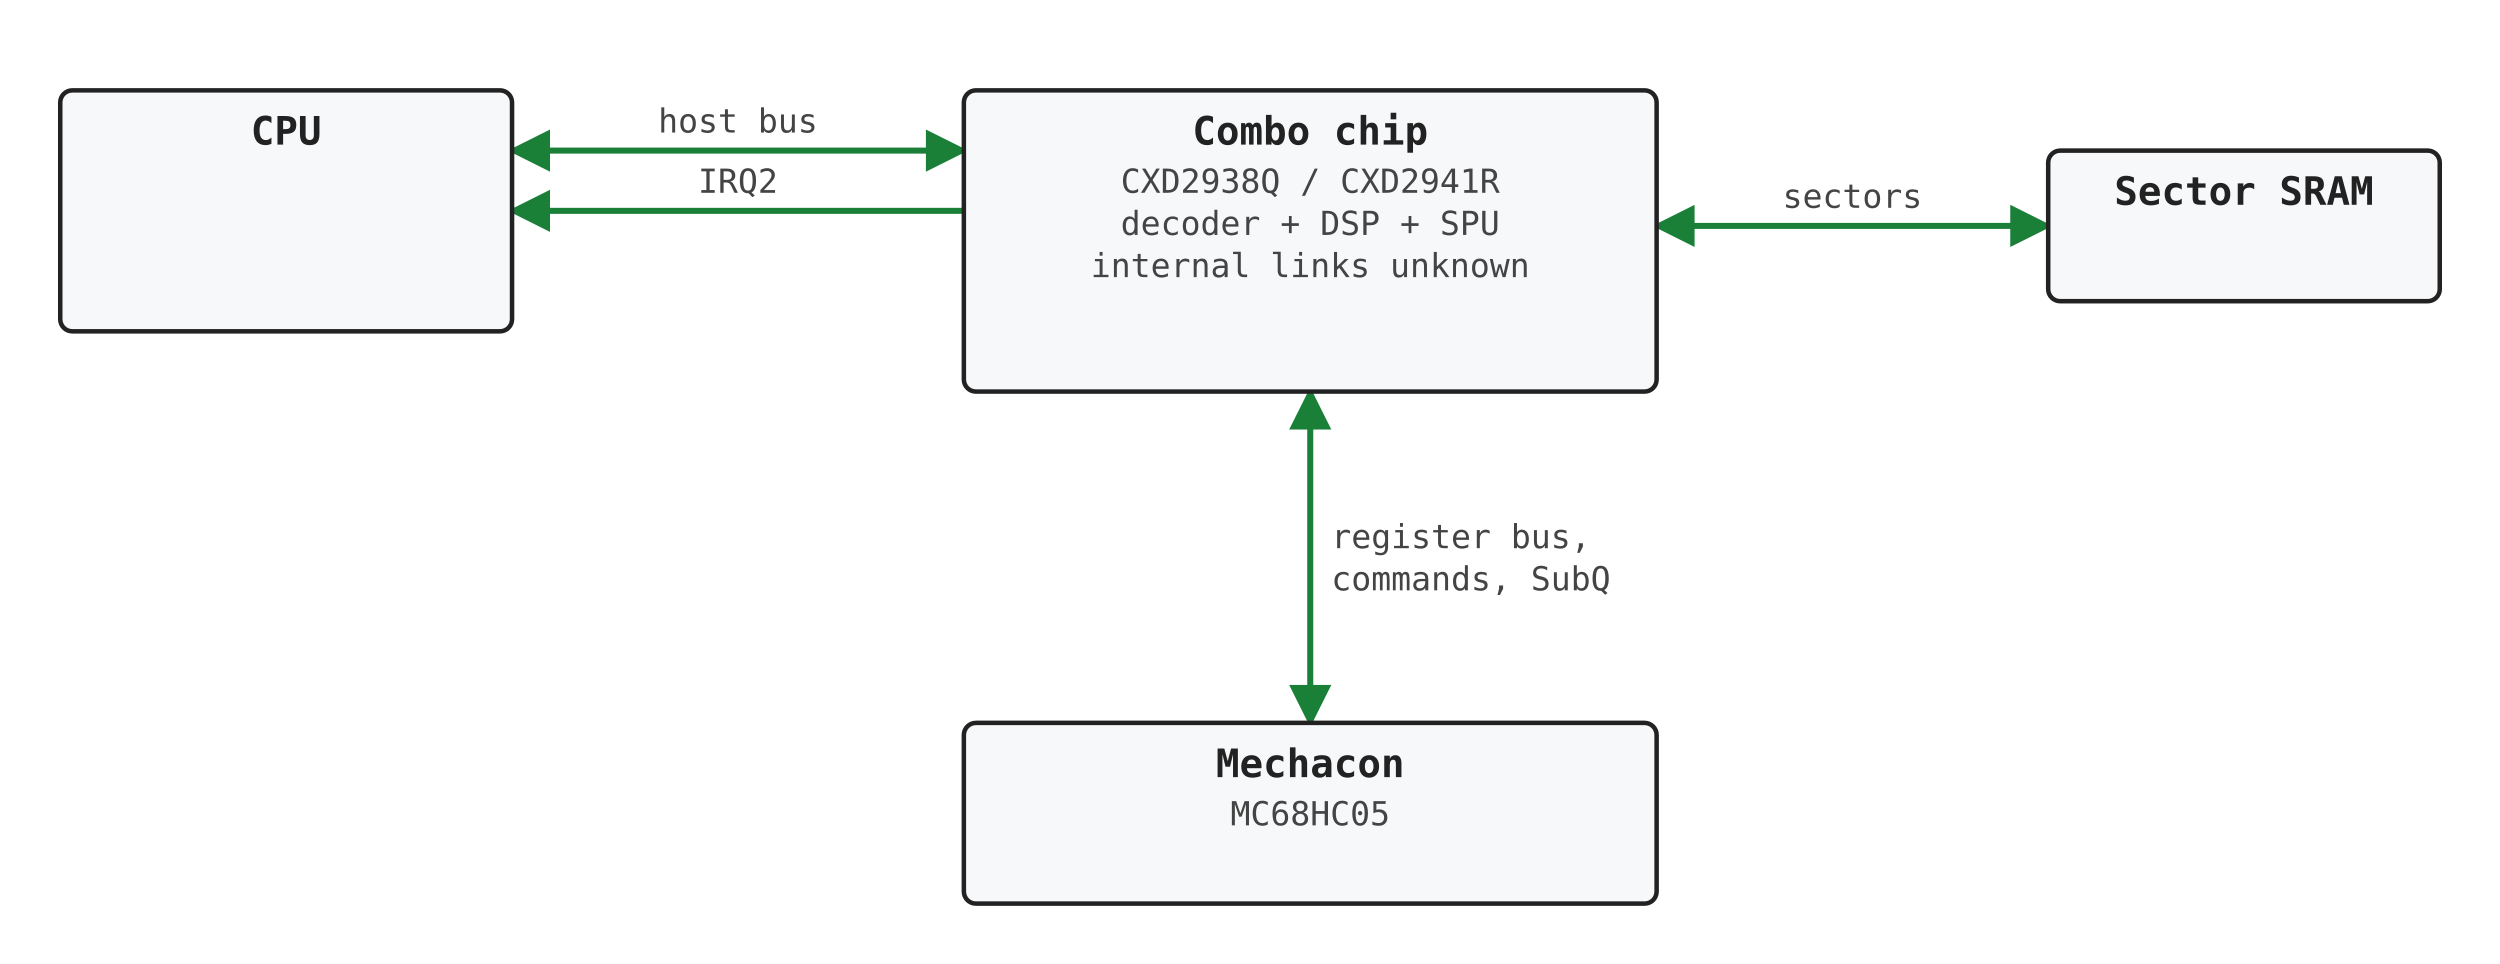
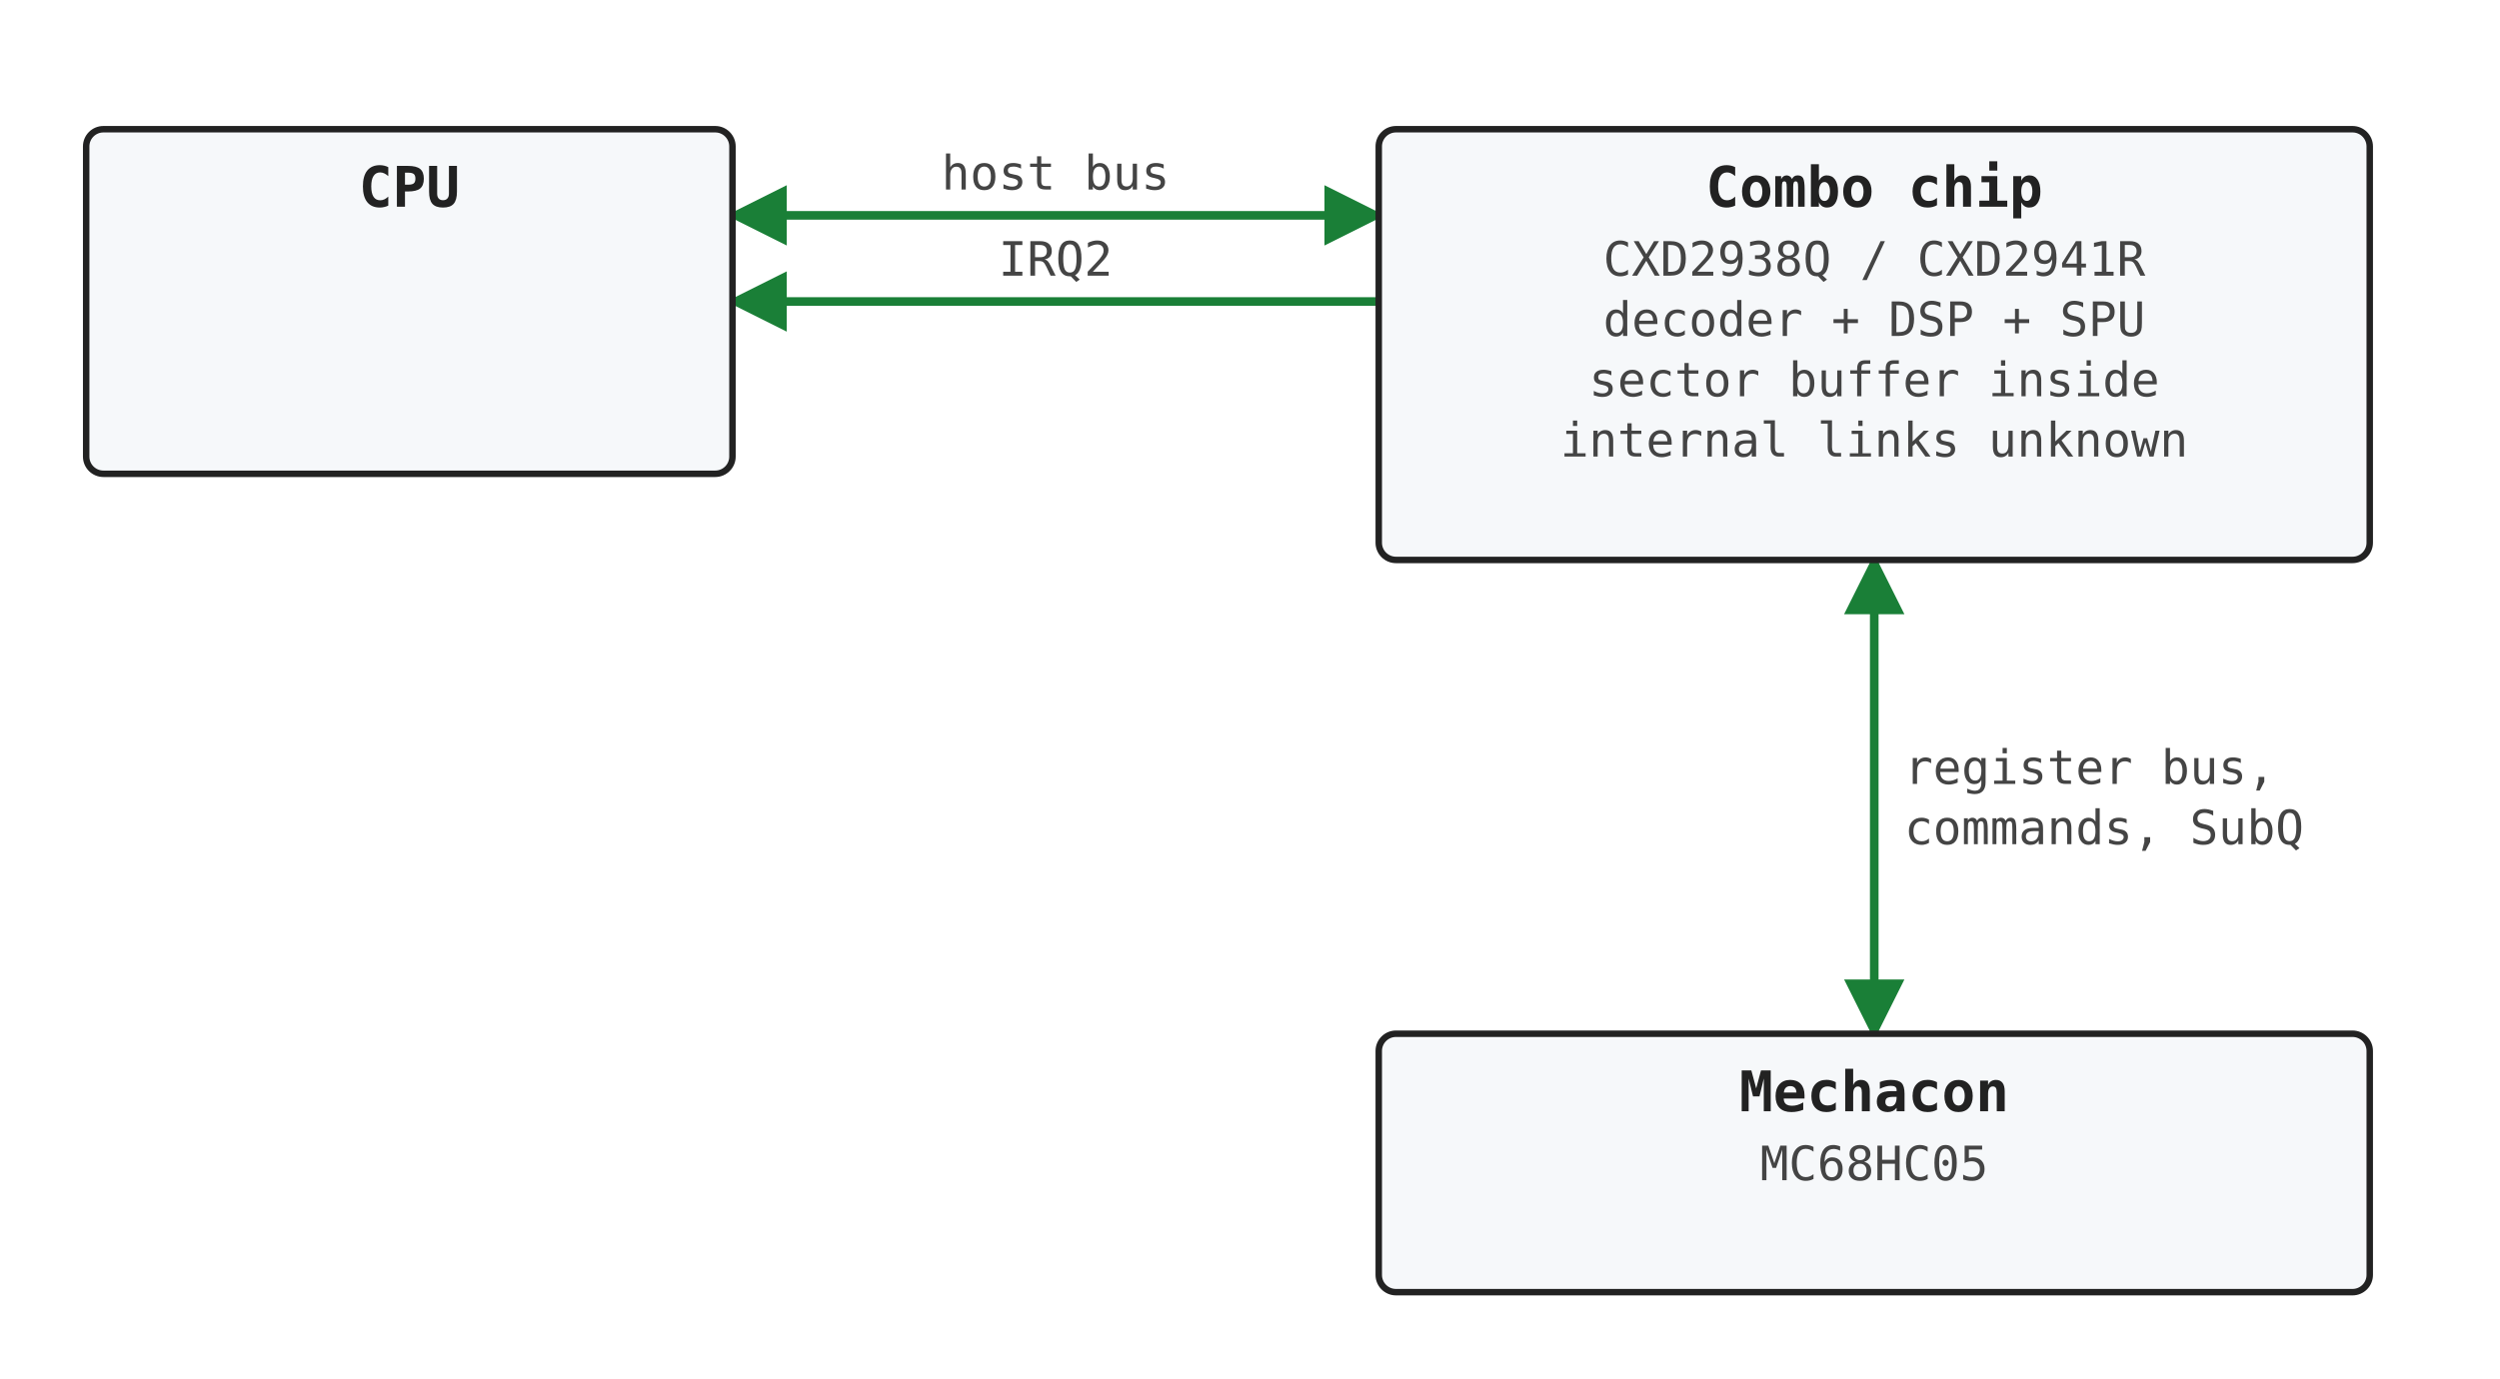
- <svg xmlns="http://www.w3.org/2000/svg" width="830" height="320" viewBox="0 0 830 320" style="max-width:100%;background-color:white" role="img" aria-label="CD subsystem with a combined chip (SCPH-7500 and later)">
+ <svg xmlns="http://www.w3.org/2000/svg" width="580" height="320" viewBox="0 0 580 320" style="max-width:100%;background-color:white" role="img" aria-label="CD subsystem with a combined chip (PU-22 and later)">
  <defs>
    <marker id="a" viewBox="0 0 10 10" refX="9" refY="5" markerWidth="7" markerHeight="7" orient="auto-start-reverse">
      <path d="M0,0 L10,5 L0,10 z" fill="#1a7f37" />
    </marker>
  </defs>
  <polyline fill="none" points="170,50 320,50" stroke="#1a7f37" stroke-width="2" marker-start="url(#a)" marker-end="url(#a)" />
  <text x="245" y="44" font-family="monospace" font-size="11" text-anchor="middle" fill="#444">host bus</text>
  <polyline fill="none" points="320,70 170,70" stroke="#1a7f37" stroke-width="2" marker-end="url(#a)" />
  <text x="245" y="64" font-family="monospace" font-size="11" text-anchor="middle" fill="#444">IRQ2</text>
-   <polyline fill="none" points="550,75 680,75" stroke="#1a7f37" stroke-width="2" marker-start="url(#a)" marker-end="url(#a)" />
-   <text x="615" y="69" font-family="monospace" font-size="11" text-anchor="middle" fill="#444">sectors</text>
  <polyline fill="none" points="435,130 435,240" stroke="#1a7f37" stroke-width="2" marker-start="url(#a)" marker-end="url(#a)" />
  <text x="442" y="182" font-family="monospace" font-size="11" text-anchor="start" fill="#444">register bus,</text>
  <text x="442" y="196" font-family="monospace" font-size="11" text-anchor="start" fill="#444">commands, SubQ</text>
  <rect x="20" y="30" width="150" height="80" rx="4" fill="#f6f8fa" stroke="#222" stroke-width="1.5" />
  <text x="95.0" y="48" font-family="monospace" font-size="13" font-weight="bold" text-anchor="middle" fill="#222">CPU</text>
  <rect x="320" y="30" width="230" height="100" rx="4" fill="#f6f8fa" stroke="#222" stroke-width="1.5" />
  <text x="435.0" y="48" font-family="monospace" font-size="13" font-weight="bold" text-anchor="middle" fill="#222">Combo chip</text>
  <text x="435.0" y="64" font-family="monospace" font-size="11" text-anchor="middle" fill="#444">CXD2938Q / CXD2941R</text>
  <text x="435.0" y="78" font-family="monospace" font-size="11" text-anchor="middle" fill="#444">decoder + DSP + SPU</text>
-   <text x="435.0" y="92" font-family="monospace" font-size="11" text-anchor="middle" fill="#444">internal links unknown</text>
-   <rect x="680" y="50" width="130" height="50" rx="4" fill="#f6f8fa" stroke="#222" stroke-width="1.5" />
-   <text x="745.0" y="68" font-family="monospace" font-size="13" font-weight="bold" text-anchor="middle" fill="#222">Sector SRAM</text>
+   <text x="435.0" y="92" font-family="monospace" font-size="11" text-anchor="middle" fill="#444">sector buffer inside</text>
+   <text x="435.0" y="106" font-family="monospace" font-size="11" text-anchor="middle" fill="#444">internal links unknown</text>
  <rect x="320" y="240" width="230" height="60" rx="4" fill="#f6f8fa" stroke="#222" stroke-width="1.5" />
  <text x="435.0" y="258" font-family="monospace" font-size="13" font-weight="bold" text-anchor="middle" fill="#222">Mechacon</text>
  <text x="435.0" y="274" font-family="monospace" font-size="11" text-anchor="middle" fill="#444">MC68HC05</text>
</svg>
